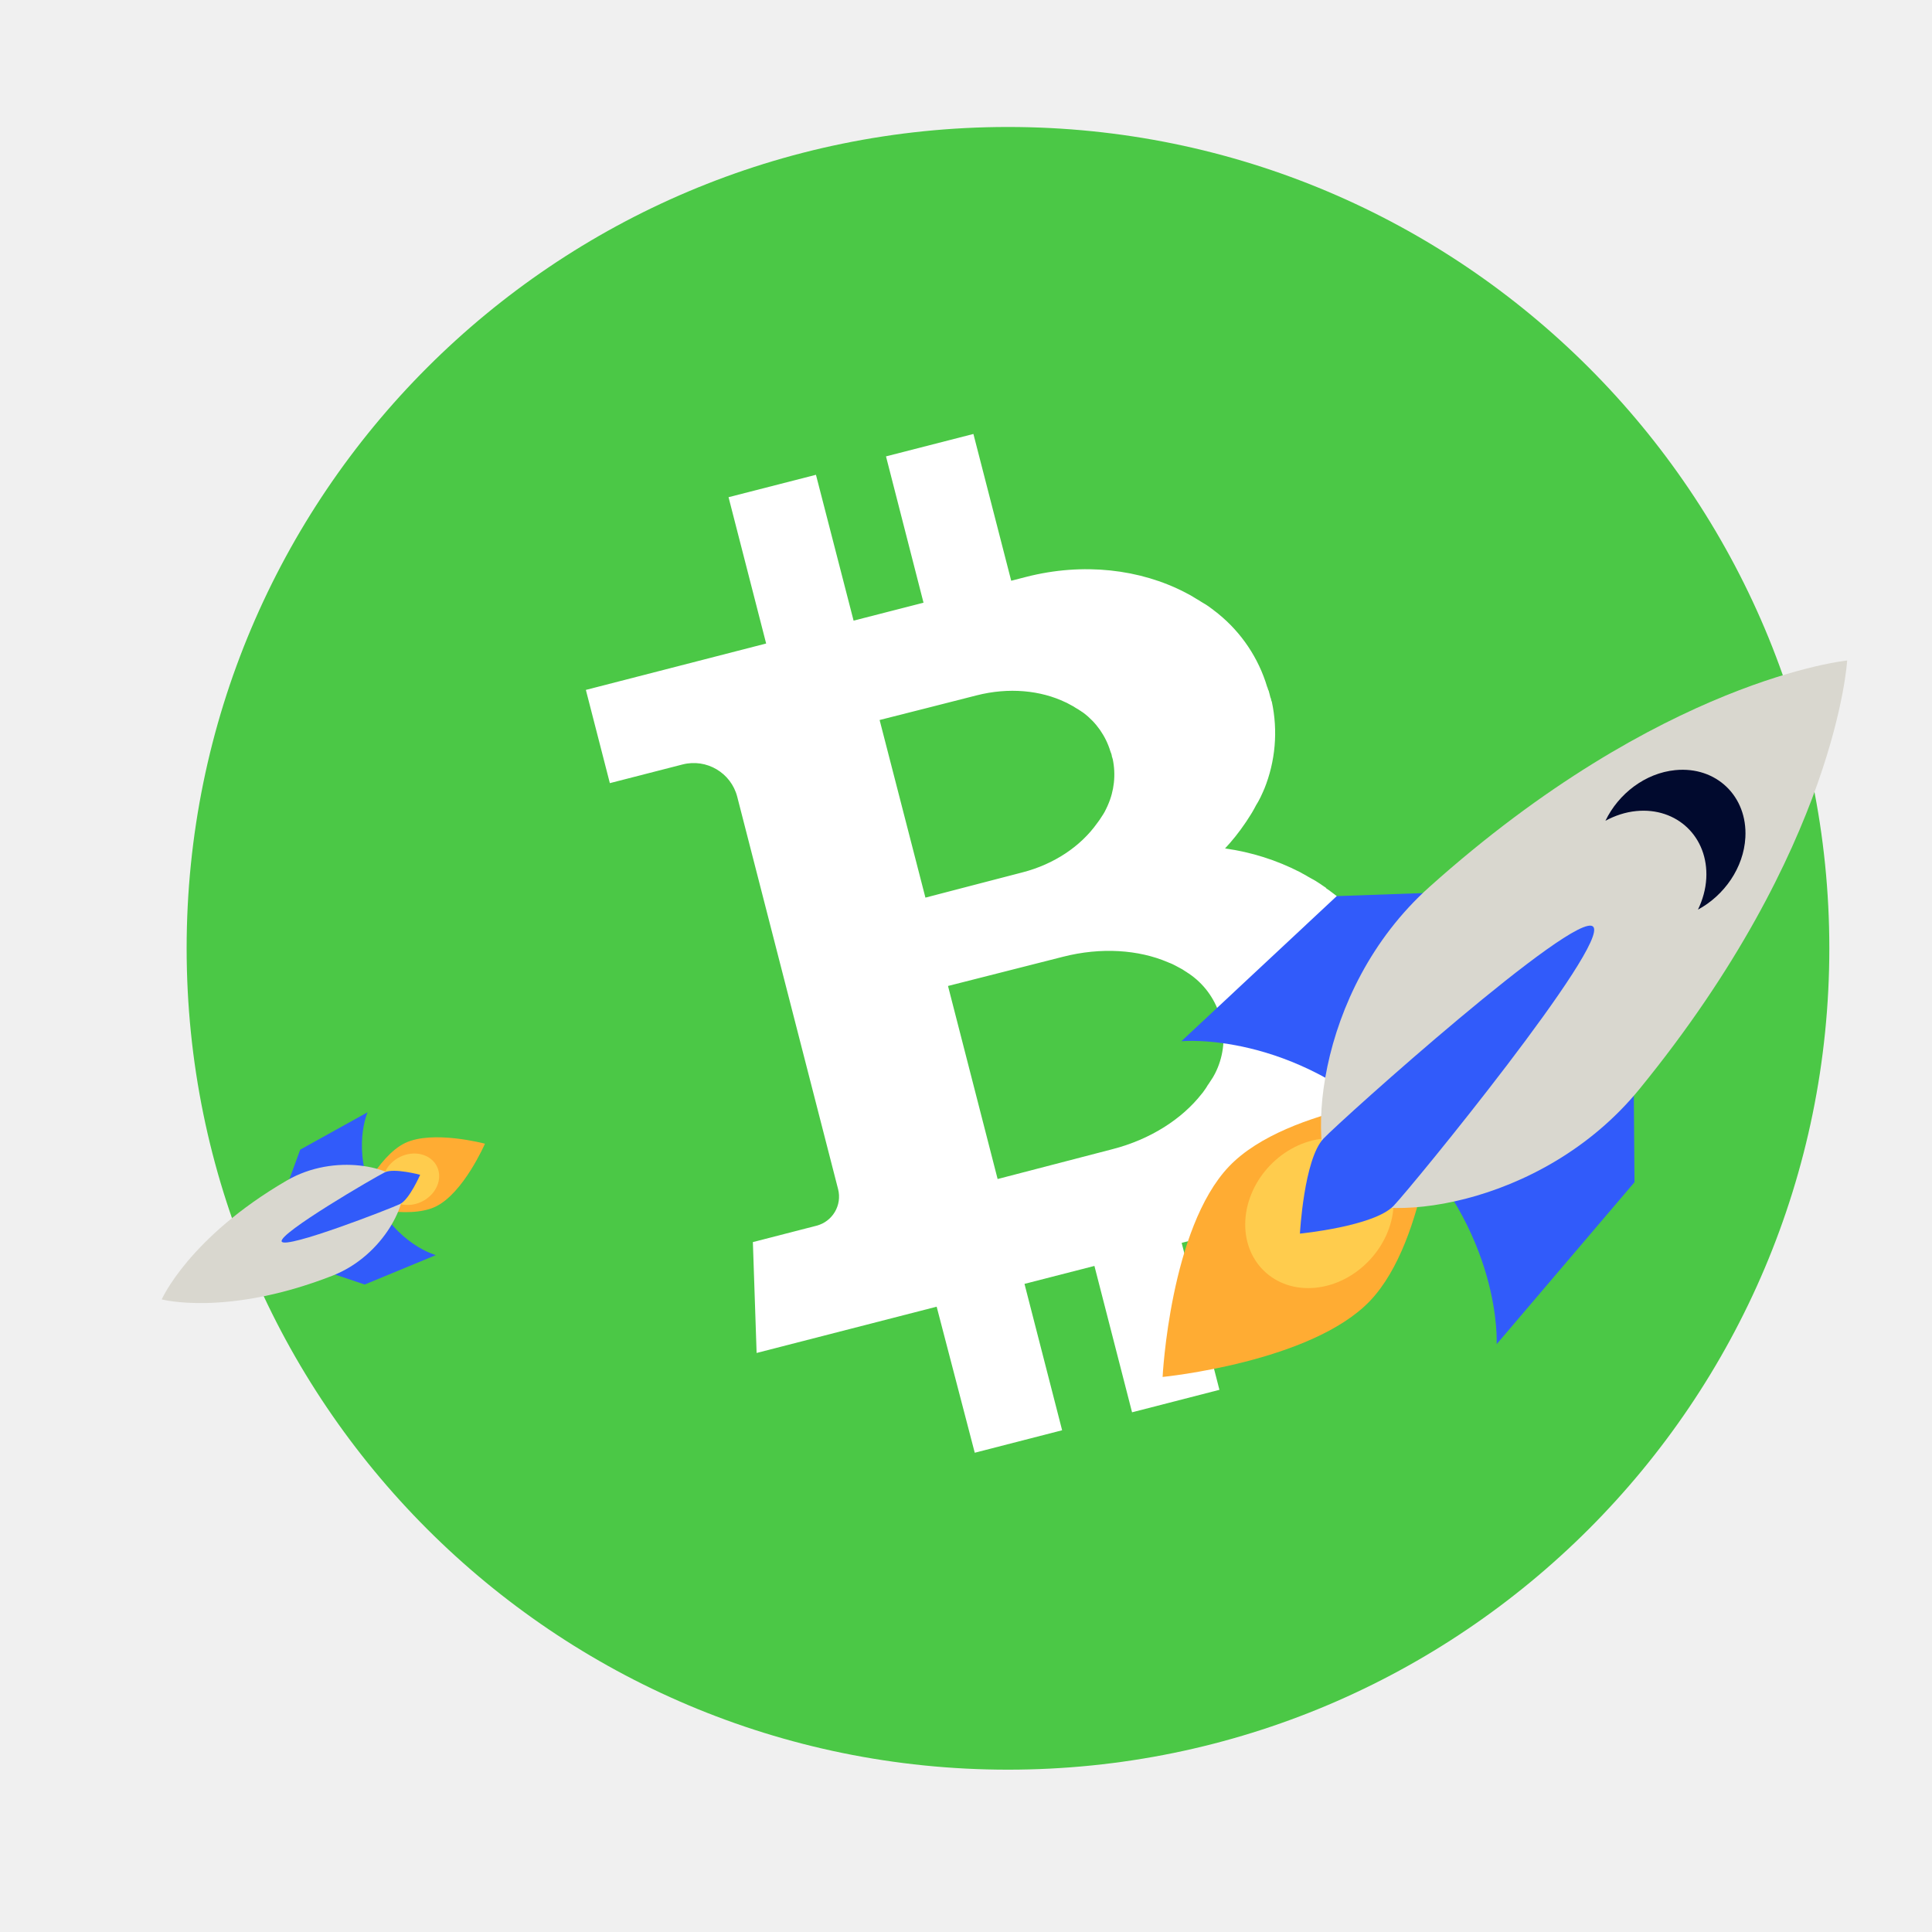
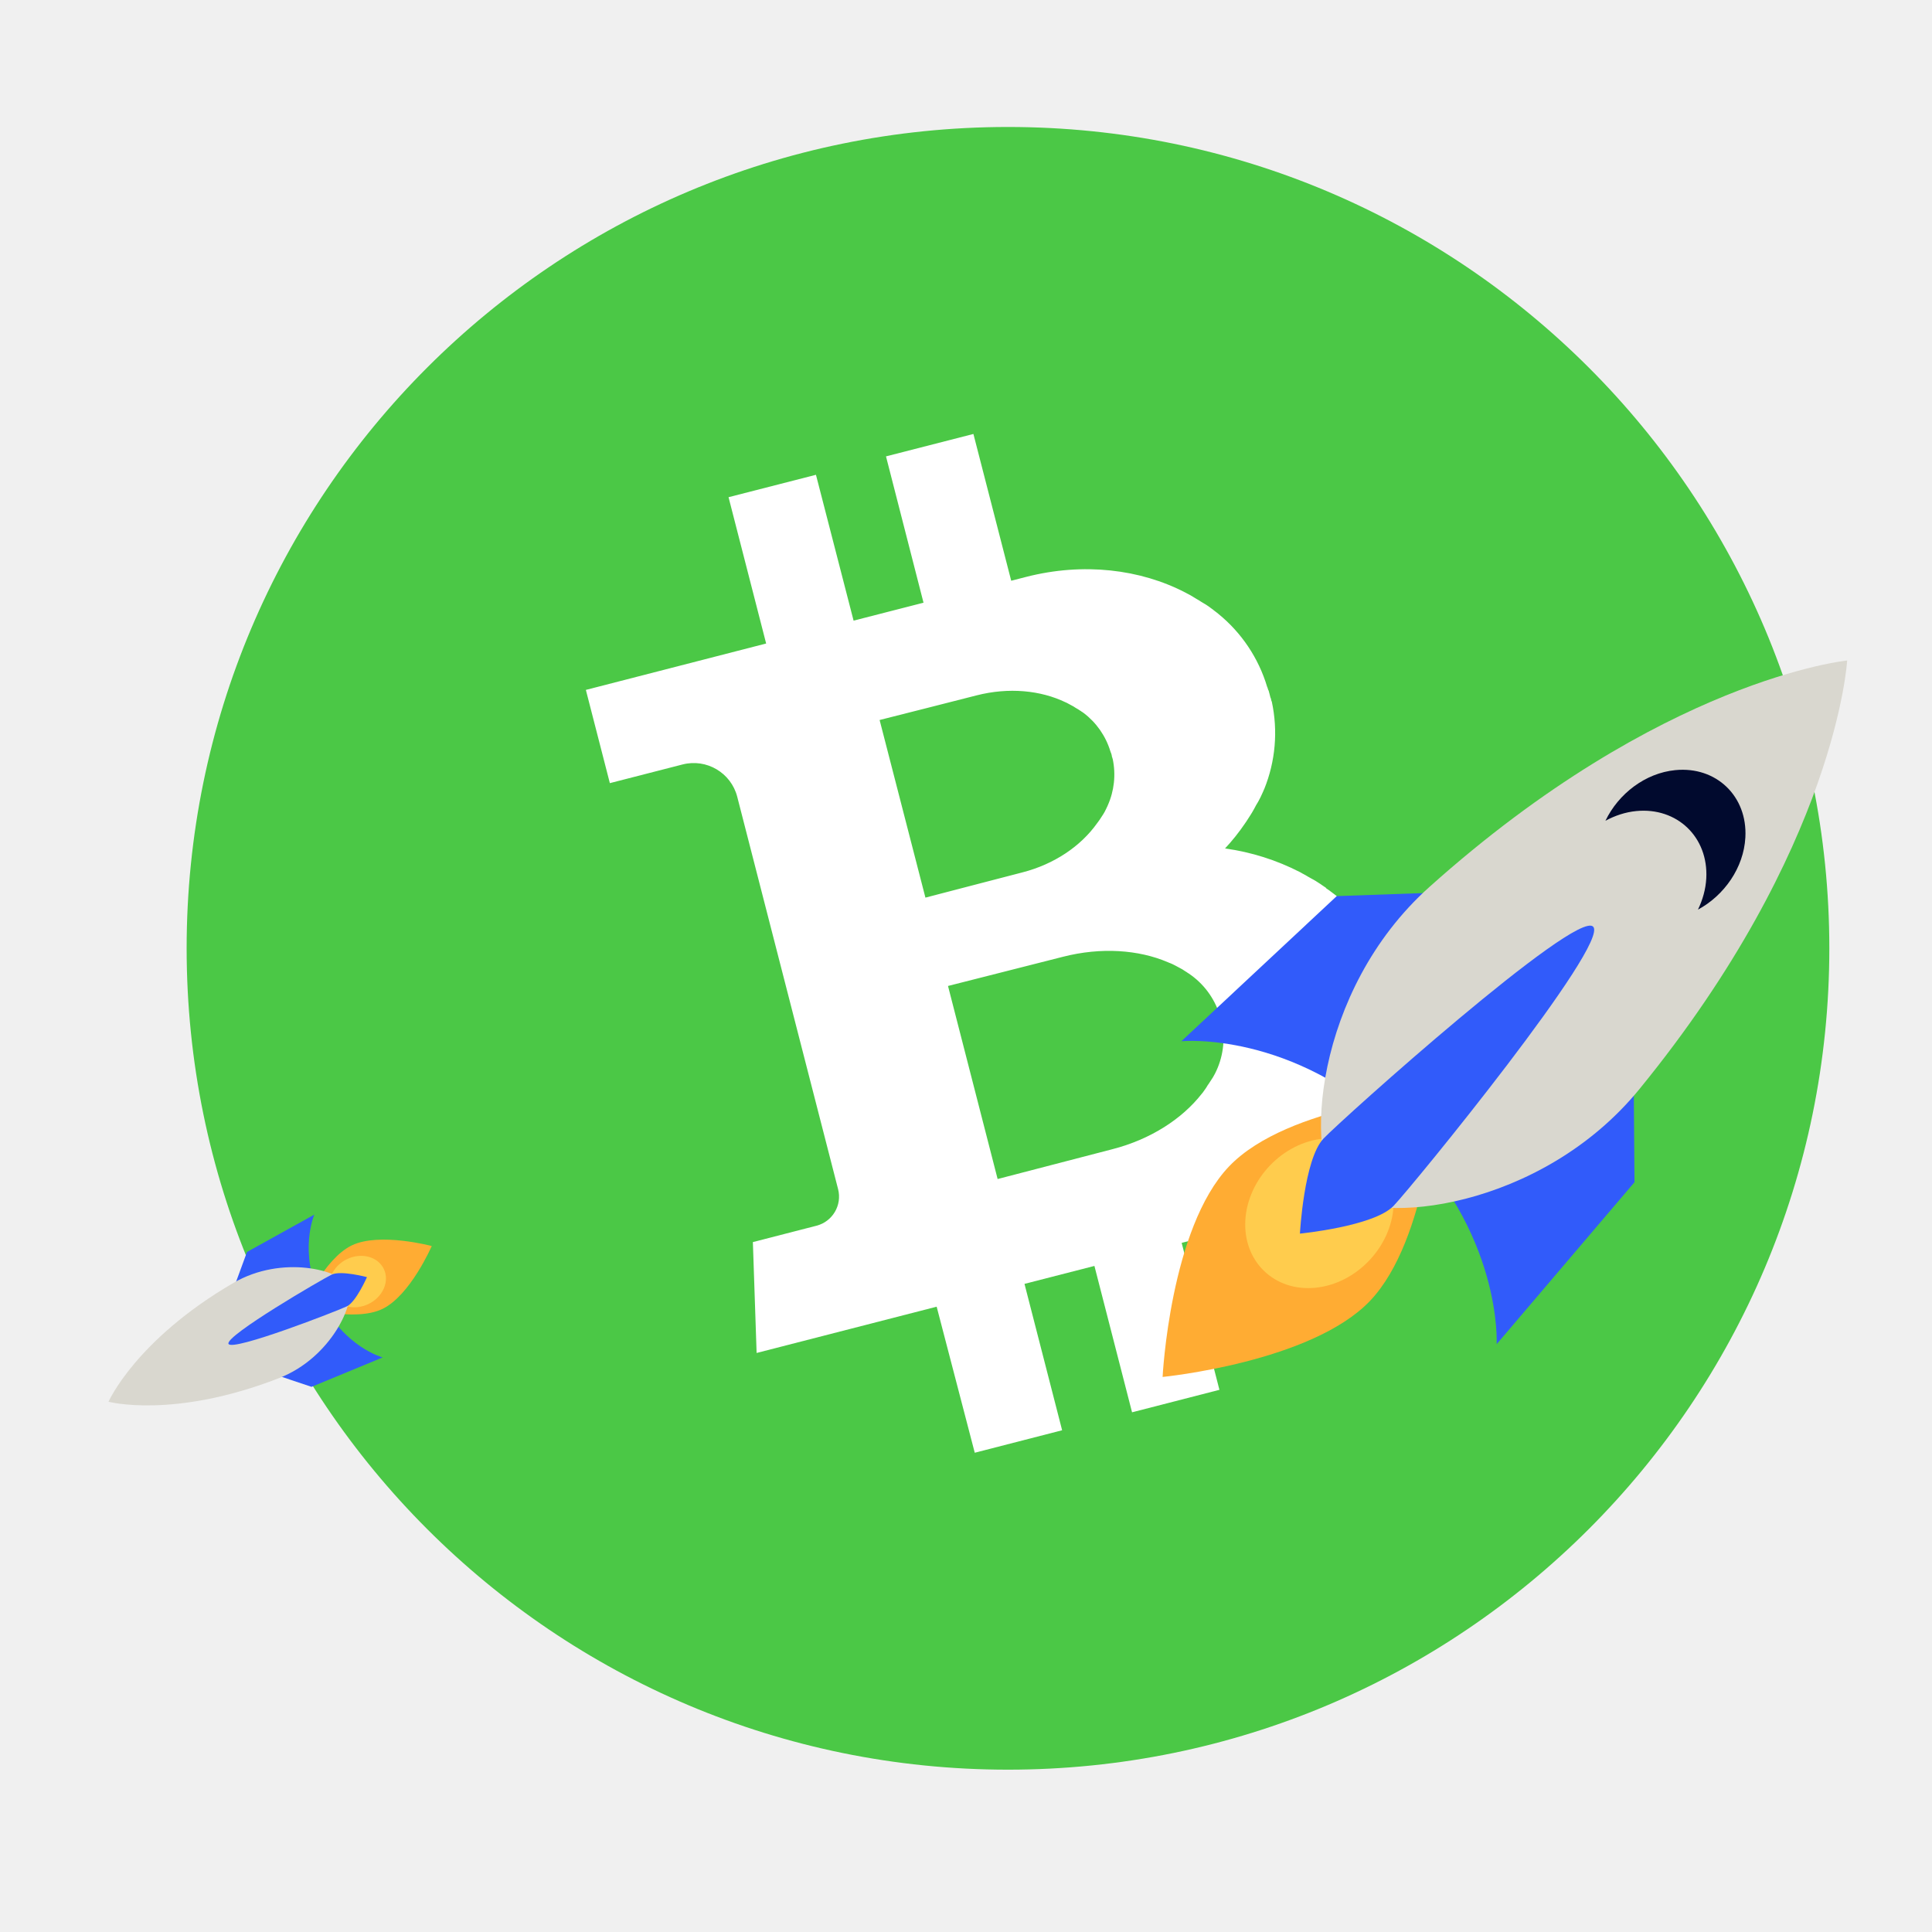
<svg xmlns="http://www.w3.org/2000/svg" id="Layer_1" data-name="Layer 1" viewBox="0 0 788 788" version="1.1">
  <defs id="defs4">
    <style id="style2">.cls-1{fill:#f7941d}.cls-2{fill:#fff}</style>
    <clipPath id="clipPath18">
      <path d="M 0,38 H 38 V 0 H 0 Z" id="path20" />
    </clipPath>
  </defs>
  <circle cx="411.123" cy="386.791" r="335" class="cls-1" id="circle16" style="fill:#4bc846;fill-opacity:1" />
  <path d="m 568.247,400.705 -0.187,-0.346 -0.031,-0.058 c -0.113,-0.348 -0.2,-0.713 -0.326,-1.089 l -0.016,-0.03 -0.016,-0.029 -0.016,-0.029 -0.016,-0.029 -0.016,-0.029 -0.016,-0.029 -0.032,-0.058 a 68.435,68.435 0 0 0 -22.372,-33.478 l -0.015,-0.029 c -0.315,-0.24 -0.646,-0.51 -0.962,-0.747 l -0.435,-0.324 -0.315,-0.239 -0.135,-0.114 -0.3,-0.211 -0.135,-0.113 -0.3,-0.211 -0.135,-0.113 -0.315,-0.239 -0.165,-0.1 -0.315,-0.239 -0.165,-0.1 -0.34,-0.224 -0.165,-0.1 -0.2,-0.3 -0.18,-0.127 -0.34,-0.224 -0.179,-0.127 -0.341,-0.225 -0.179,-0.126 -0.34,-0.225 -0.18,-0.127 -0.36,-0.255 -0.179,-0.127 -0.388,-0.238 -0.18,-0.126 -0.387,-0.239 -0.18,-0.126 -0.388,-0.239 -0.179,-0.126 -0.388,-0.239 -0.209,-0.11 -0.388,-0.238 -0.208,-0.111 -0.418,-0.222 -0.208,-0.11 -0.433,-0.251 -0.208,-0.11 -0.433,-0.25 -0.209,-0.111 -0.433,-0.25 -0.224,-0.139 -0.433,-0.251 -0.225,-0.139 -0.461,-0.236 -0.224,-0.139 -0.462,-0.236 -0.312,-0.17 -0.016,-0.029 c -0.224,-0.139 -0.461,-0.236 -0.686,-0.376 a 95.508,95.508 0 0 0 -30.588,-9.665 85.552,85.552 0 0 0 8.195,-10.293 l 0.393,-0.584 0.029,-0.016 0.182,-0.284 0.238,-0.388 0.127,-0.18 0.238,-0.387 0.126,-0.18 0.239,-0.388 0.126,-0.179 0.239,-0.388 0.126,-0.18 0.238,-0.388 0.126,-0.179 0.209,-0.374 0.127,-0.179 0.208,-0.374 0.1,-0.165 0.208,-0.373 0.1,-0.165 0.208,-0.373 0.1,-0.165 0.18,-0.358 0.1,-0.165 0.179,-0.357 0.1,-0.165 0.179,-0.357 0.1,-0.165 0.195,-0.329 0.1,-0.165 0.2,-0.328 0.1,-0.165 0.171,-0.312 0.1,-0.165 0.17,-0.313 0.069,-0.148 0.171,-0.313 0.068,-0.149 0.171,-0.312 0.068,-0.149 0.171,-0.312 0.069,-0.149 0.137,-0.3 0.069,-0.149 0.138,-0.3 0.069,-0.149 0.138,-0.3 0.069,-0.148 0.151,-0.341 0.207,-0.445 c 0.151,-0.341 0.273,-0.668 0.425,-1.01 l 0.029,-0.016 a 60.785,60.785 0 0 0 3.088,-35.684 l -0.016,-0.029 -0.032,-0.058 -0.016,-0.029 -0.015,-0.029 -0.016,-0.029 -0.016,-0.029 -0.017,-0.029 -0.015,-0.028 c -0.069,-0.336 -0.138,-0.671 -0.235,-0.992 v -0.073 l -0.016,-0.029 -0.016,-0.029 -0.016,-0.028 0.016,0.028 -0.14,-0.259 c -0.1,-0.466 -0.2,-0.936 -0.35,-1.411 -0.1,-0.466 -0.248,-0.946 -0.379,-1.4 l -0.171,-0.317 -0.031,-0.058 c -0.1,-0.319 -0.195,-0.64 -0.293,-0.959 l -0.017,-0.029 -0.016,-0.029 -0.016,-0.029 -0.015,-0.029 -0.016,-0.028 -0.017,-0.029 -0.015,-0.029 a 60.8,60.8 0 0 0 -19.9,-29.784 l -0.017,-0.03 c -0.27,-0.227 -0.57,-0.438 -0.841,-0.663 l -0.374,-0.283 -0.3,-0.22 -0.135,-0.113 -0.256,-0.2 -0.135,-0.114 -0.255,-0.2 -0.135,-0.113 -0.284,-0.182 -0.136,-0.113 -0.3,-0.211 -0.135,-0.113 -0.3,-0.211 -0.136,-0.113 -0.3,-0.211 -0.165,-0.1 -0.3,-0.211 -0.165,-0.1 -0.3,-0.211 -0.165,-0.1 -0.328,-0.195 -0.165,-0.1 -0.328,-0.195 -0.165,-0.1 -0.329,-0.195 -0.165,-0.1 -0.328,-0.2 -0.165,-0.1 -0.34,-0.225 -0.165,-0.1 -0.345,-0.224 -0.165,-0.1 -0.373,-0.209 -0.165,-0.1 -0.373,-0.209 -0.18,-0.127 -0.373,-0.208 -0.179,-0.127 -0.373,-0.208 -0.18,-0.127 -0.387,-0.238 -0.209,-0.111 -0.388,-0.238 -0.208,-0.11 -0.418,-0.223 -0.208,-0.11 -0.418,-0.222 -0.3,-0.138 -0.016,-0.029 -0.626,-0.332 c -18.294,-9.508 -41.536,-12.371 -64.92,-6.372 l -6.083,1.562 -15.415,-59.862 -35.652,9.14 15.3,59.681 -28.521,7.316 -15.348,-59.486 -35.652,9.138 15.335,59.676 -73.529,18.924 9.783,38.025 29.627,-7.609 a 18.335,18.335 0 0 1 22.332,13.178 l 0.008,0.034 v 0 l 41.128,160.01 a 12.249,12.249 0 0 1 -8.8,14.9 l -25.96,6.678 1.525,45.223 73.435,-18.874 15.537,59.568 35.636,-9.169 -15.35,-59.706 28.521,-7.316 15.35,59.7 35.636,-9.169 -15.4,-59.938 c 6.04,-1.576 11.233,-2.921 14.827,-3.85 26.353,-6.779 47.663,-22.232 60.558,-41.494 l 0.436,-0.643 0.029,-0.016 0.211,-0.3 0.28,-0.448 0.139,-0.225 0.28,-0.448 0.14,-0.225 0.25,-0.433 0.139,-0.224 0.25,-0.433 0.111,-0.209 0.25,-0.433 0.111,-0.208 0.25,-0.433 0.11,-0.209 0.222,-0.417 0.111,-0.209 0.222,-0.417 0.11,-0.209 0.239,-0.388 0.11,-0.208 0.238,-0.388 0.111,-0.208 0.208,-0.374 0.111,-0.208 0.208,-0.373 0.111,-0.208 0.208,-0.373 0.085,-0.193 0.209,-0.373 0.085,-0.193 0.179,-0.357 0.1,-0.165 0.18,-0.357 0.1,-0.165 0.179,-0.358 0.1,-0.165 0.179,-0.357 0.1,-0.165 0.18,-0.357 0.1,-0.165 0.18,-0.358 0.1,-0.165 0.151,-0.34 0.1,-0.165 0.151,-0.34 0.069,-0.149 0.165,-0.386 0.221,-0.491 c 0.165,-0.386 0.344,-0.744 0.479,-1.114 l 0.014,-0.045 a 68.5,68.5 0 0 0 3.482,-40.138 l -0.016,-0.029 -0.016,-0.029 -0.016,-0.029 -0.016,-0.029 -0.016,-0.029 -0.016,-0.029 -0.016,-0.029 -0.016,-0.029 -0.255,-1.092 v -0.073 l -0.015,-0.029 -0.016,-0.029 -0.017,-0.029 -0.016,-0.029 -0.015,-0.029 -0.016,-0.029 -0.016,-0.029 -0.016,-0.029 -0.016,-0.028 -0.016,-0.029 -0.016,-0.029 -0.015,-0.029 -0.016,-0.029 -0.063,-0.115 c -0.132,-0.523 -0.237,-1.062 -0.4,-1.572 -0.025,-0.318 -0.101,-0.874 -0.133,-1.489 z m -209.483,-107.038 c 6.083,-1.561 31.233,-7.878 39.526,-10.037 13.185,-3.375 26.172,-2.065 36.323,2.82 l 0.341,0.151 v 0 l 0.148,0.069 0.209,0.11 0.1,0.056 0.208,0.11 0.1,0.056 0.208,0.11 0.1,0.056 0.209,0.11 0.1,0.055 0.209,0.111 0.1,0.055 0.209,0.111 0.1,0.055 0.208,0.111 0.1,0.055 0.208,0.111 0.1,0.055 0.208,0.111 0.1,0.055 0.18,0.127 0.1,0.055 0.179,0.127 0.1,0.055 0.179,0.127 0.1,0.055 0.165,0.1 0.1,0.055 0.165,0.1 0.1,0.055 0.165,0.1 0.1,0.055 0.165,0.1 0.1,0.055 0.165,0.1 0.076,0.072 0.165,0.1 0.06,0.041 0.165,0.1 0.059,0.042 0.165,0.1 0.06,0.041 0.165,0.1 0.059,0.042 0.136,0.113 0.059,0.042 0.165,0.1 0.225,0.14 c 0.165,0.1 0.315,0.241 0.48,0.34 v 0 a 30.749,30.749 0 0 1 10.9,15.612 v 0 l 0.046,0.085 c 0.048,0.16 0.113,0.348 0.161,0.51 l 0.016,0.03 0.094,0.17 c 0.066,0.262 0.146,0.48 0.214,0.741 a 4.436,4.436 0 0 1 0.142,0.817 l 0.093,0.17 0.016,0.029 a 2.557,2.557 0 0 0 0.133,0.523 l 0.046,0.085 v 0 a 30.857,30.857 0 0 1 -2.029,18.931 v 0 l -0.234,0.535 -0.124,0.255 -0.1,0.165 -0.027,0.089 -0.069,0.149 -0.027,0.089 -0.1,0.165 -0.027,0.086 -0.1,0.165 -0.027,0.089 -0.1,0.165 -0.027,0.085 -0.1,0.165 -0.027,0.089 -0.1,0.165 -0.028,0.09 -0.1,0.165 -0.056,0.1 -0.1,0.165 -0.056,0.1 -0.1,0.165 -0.055,0.1 -0.1,0.165 -0.055,0.1 -0.127,0.179 -0.055,0.1 -0.127,0.18 -0.055,0.1 -0.127,0.179 -0.055,0.1 -0.127,0.179 -0.055,0.1 -0.127,0.18 -0.055,0.1 -0.127,0.18 -0.055,0.1 -0.127,0.179 -0.055,0.1 -0.127,0.179 -0.055,0.1 -0.156,0.195 -0.055,0.1 -0.156,0.195 -0.055,0.1 -0.156,0.195 -0.055,0.1 -0.156,0.195 -0.113,0.135 v 0 l -0.211,0.3 c -6.557,9.188 -17.3,16.609 -30.485,19.983 -8.309,2.127 -33.393,8.706 -39.471,10.268 z m 139.359,122.674 0.094,0.17 0.016,0.029 c 0.035,0.2 0.085,0.364 0.12,0.568 v 0 l 0.016,0.03 v 0 l 0.016,0.029 0.017,0.029 0.016,0.029 v 0 a 31.694,31.694 0 0 1 -2.867,20.675 v 0 l -0.319,0.581 -0.153,0.269 -0.111,0.208 -0.055,0.1 -0.1,0.165 -0.055,0.1 -0.1,0.165 -0.055,0.1 -0.127,0.179 -0.055,0.1 -0.127,0.179 -0.055,0.1 -0.127,0.18 -0.055,0.1 -0.127,0.179 -0.055,0.1 -0.127,0.179 -0.055,0.1 -0.127,0.18 -0.055,0.1 -0.127,0.18 -0.055,0.1 -0.127,0.179 -0.055,0.1 -0.127,0.179 -0.055,0.1 -0.156,0.195 -0.055,0.1 -0.156,0.195 -0.055,0.1 -0.14,0.225 -0.055,0.1 -0.141,0.224 -0.055,0.1 -0.139,0.225 -0.086,0.12 -0.139,0.224 -0.085,0.12 -0.17,0.239 -0.085,0.12 -0.17,0.239 -0.086,0.12 -0.17,0.239 -0.085,0.12 -0.17,0.239 -0.085,0.12 -0.17,0.239 -0.142,0.152 v 0 l -0.269,0.33 c -7.964,10.169 -20.807,18.533 -36.409,22.537 -9.836,2.54 -39.562,10.314 -46.794,12.16 l -20.237,-78.739 c 7.217,-1.872 37.025,-9.357 46.861,-11.9 15.6,-4 30.914,-2.869 42.754,2.186 l 0.386,0.165 v 0 l 0.193,0.085 0.283,0.108 0.132,0.039 0.256,0.124 0.132,0.039 0.256,0.125 0.132,0.039 0.255,0.124 0.1,0.055 0.255,0.124 0.1,0.056 0.255,0.124 0.1,0.055 0.255,0.124 0.1,0.056 0.209,0.11 0.1,0.056 0.209,0.11 0.1,0.056 0.208,0.11 0.1,0.055 0.208,0.111 0.1,0.055 0.208,0.111 0.1,0.055 0.209,0.111 0.1,0.055 0.209,0.111 0.1,0.055 0.208,0.111 0.1,0.055 0.208,0.11 0.1,0.056 0.179,0.126 0.1,0.056 0.18,0.127 0.1,0.055 0.18,0.127 0.1,0.055 0.179,0.127 0.1,0.055 0.18,0.127 0.1,0.055 0.165,0.1 0.1,0.055 0.18,0.127 0.239,0.17 c 0.179,0.127 0.388,0.238 0.569,0.364 v 0 a 31.789,31.789 0 0 1 12.547,16.799 v 0 l 0.062,0.115 c 0.064,0.188 0.113,0.349 0.177,0.537 l 0.016,0.028 0.093,0.171 c 0.067,0.262 0.133,0.523 0.216,0.815 0.147,0.063 0.17,0.385 0.125,0.782 z" class="cls-2" id="path18" style="fill:#ffffff" />
  <g transform="matrix(7.477803,-1.324785,-0.1761457,-7.615325,447.708,567.8557)" id="g14">
    <g id="g1776" transform="matrix(1.008872,-0.0780505,0.07852635,0.9851307,-3.120365,6.238002)">
      <g id="g22" transform="translate(7.068828,12.43185)">
        <path style="fill:#315bfa;fill-opacity:1;fill-rule:nonzero;stroke:none" id="path24" d="m 0,0 8,7 16,-1 1,-16 -7,-8 c 0,0 0,5.999 -6,12 C 5.999,0.001 0,0 0,0" />
      </g>
      <g id="g26" transform="translate(7.041028,-5.568152)">
        <path style="fill:#ffac33;fill-opacity:1;fill-rule:nonzero;stroke:none" id="path28" d="m 0,0 c 0,0 -0.036,7.979 2.985,11 3.021,3.021 11.042,2.813 11.042,2.813 C 14.027,13.813 14.026,6 11.026,3 8.026,0 0,0 0,0" />
      </g>
      <g id="g30" transform="translate(11.06733,2.431848)">
        <path style="fill:#ffcc4d;fill-opacity:1;fill-rule:nonzero;stroke:none" id="path32" d="M 0,0 C 0,2.209 1.791,4 4,4 6.209,4 8,2.209 8,0 8,-2.209 6.209,-4 4,-4 1.791,-4 0,-2.209 0,0" />
      </g>
      <g id="g34" transform="translate(42.06733,29.43235)" style="fill:#d9d7cf;fill-opacity:1">
        <path style="fill:#d9d7cf;fill-opacity:1;fill-rule:nonzero;stroke:none" id="path36" d="m 0,0 c 0,0 -10,0 -22,-10 -6,-5 -6,-14 -4,-16 2,-2 11,-2 16,4 C 0,-10 0,0 0,0" />
      </g>
      <g style="fill:#010a2e;fill-opacity:1" id="g38" transform="translate(33.06733,24.43235)">
        <path style="fill:#010a2e;fill-opacity:1;fill-rule:nonzero;stroke:none" id="path40" d="M 0,0 C -1.623,0 -3.013,-0.971 -3.641,-2.36 -3.139,-2.133 -2.586,-2 -2,-2 0.209,-2 2,-3.791 2,-6 2,-6.586 1.867,-7.139 1.641,-7.64 3.029,-7.013 4,-5.623 4,-4 4,-1.791 2.209,0 0,0" />
      </g>
      <g id="g42" transform="translate(14.06833,1.431848)">
        <path style="fill:#315bfa;fill-opacity:1;fill-rule:nonzero;stroke:none" id="path44" d="M 0,0 C 0,0 0,4 1,5 2,6 14.001,15.999 15,15 15.999,14.001 5.999,2 4.999,1 3.999,0 0,0 0,0" />
      </g>
    </g>
-     <g id="g1776-3" transform="matrix(-0.3515865,0.1544754,-0.1554172,-0.3045978,-35.73862,23.29954)">
+     <g id="g1776-3" transform="matrix(-0.3515865,0.1544754,-0.1554172,-0.3045978,-38.75773,18.34405)">
      <g id="g22-6" transform="translate(-11.44157,26.14068)">
        <path style="fill:#315bfa;fill-opacity:1;fill-rule:nonzero;stroke:none" id="path24-7" d="m 0,0 8,7 16,-1 1,-16 -7,-8 c 0,0 0,5.999 -6,12 C 5.999,0.001 0,0 0,0" />
      </g>
      <g id="g26-5" transform="translate(-11.46937,8.140675)">
        <path style="fill:#ffac33;fill-opacity:1;fill-rule:nonzero;stroke:none" id="path28-3" d="m 0,0 c 0,0 -0.036,7.979 2.985,11 3.021,3.021 11.042,2.813 11.042,2.813 C 14.027,13.813 14.026,6 11.026,3 8.026,0 0,0 0,0" />
      </g>
      <g id="g30-5" transform="translate(-7.44307,16.14068)">
        <path style="fill:#ffcc4d;fill-opacity:1;fill-rule:nonzero;stroke:none" id="path32-6" d="M 0,0 C 0,2.209 1.791,4 4,4 6.209,4 8,2.209 8,0 8,-2.209 6.209,-4 4,-4 1.791,-4 0,-2.209 0,0" />
      </g>
      <g id="g34-2" transform="translate(23.55693,43.14117)" style="fill:#d9d7cf;fill-opacity:1">
        <path style="fill:#d9d7cf;fill-opacity:1;fill-rule:nonzero;stroke:none" id="path36-9" d="m 0,0 c 0,0 -10,0 -22,-10 -6,-5 -6,-14 -4,-16 2,-2 11,-2 16,4 C 0,-10 0,0 0,0" />
      </g>
      <g id="g42-7" transform="translate(-4.44207,15.14067)">
        <path style="fill:#315bfa;fill-opacity:1;fill-rule:nonzero;stroke:none" id="path44-0" d="M 0,0 C 0,0 0,4 1,5 2,6 14.001,15.999 15,15 15.999,14.001 5.999,2 4.999,1 3.999,0 0,0 0,0" />
      </g>
    </g>
  </g>
</svg>
